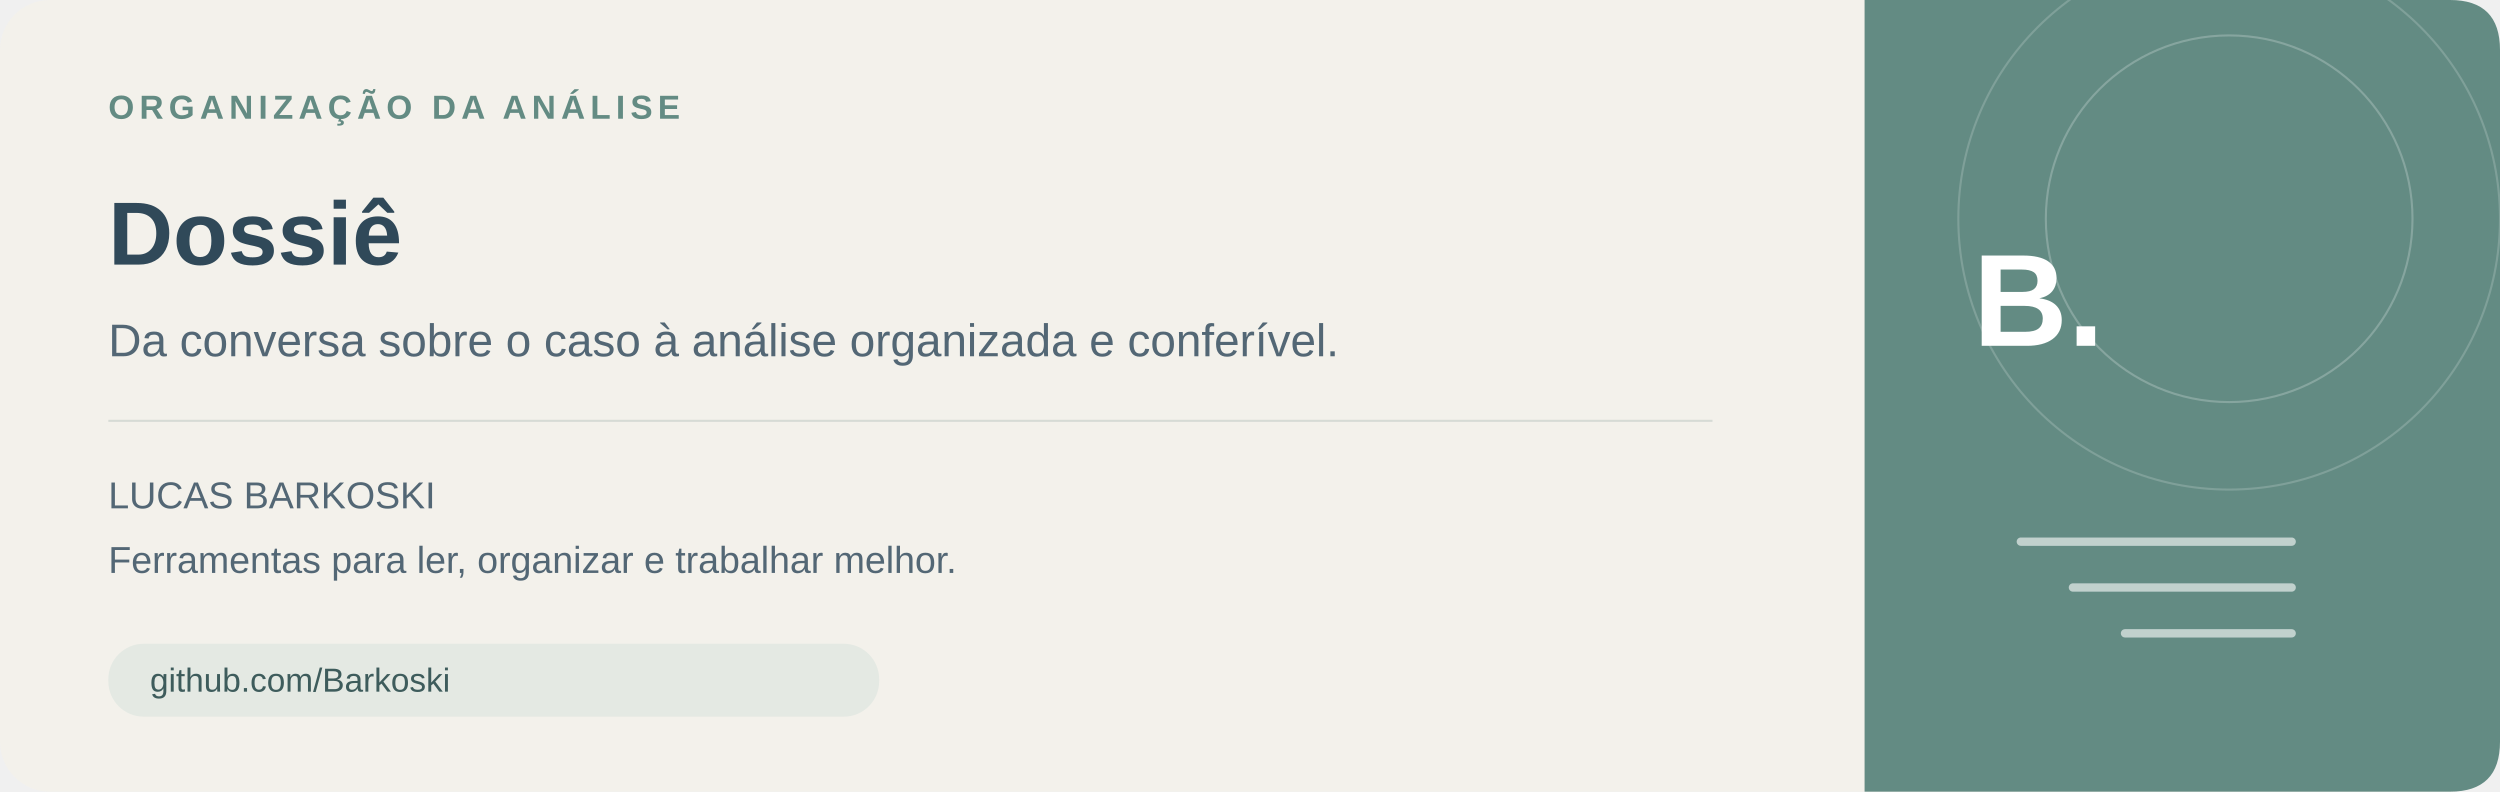
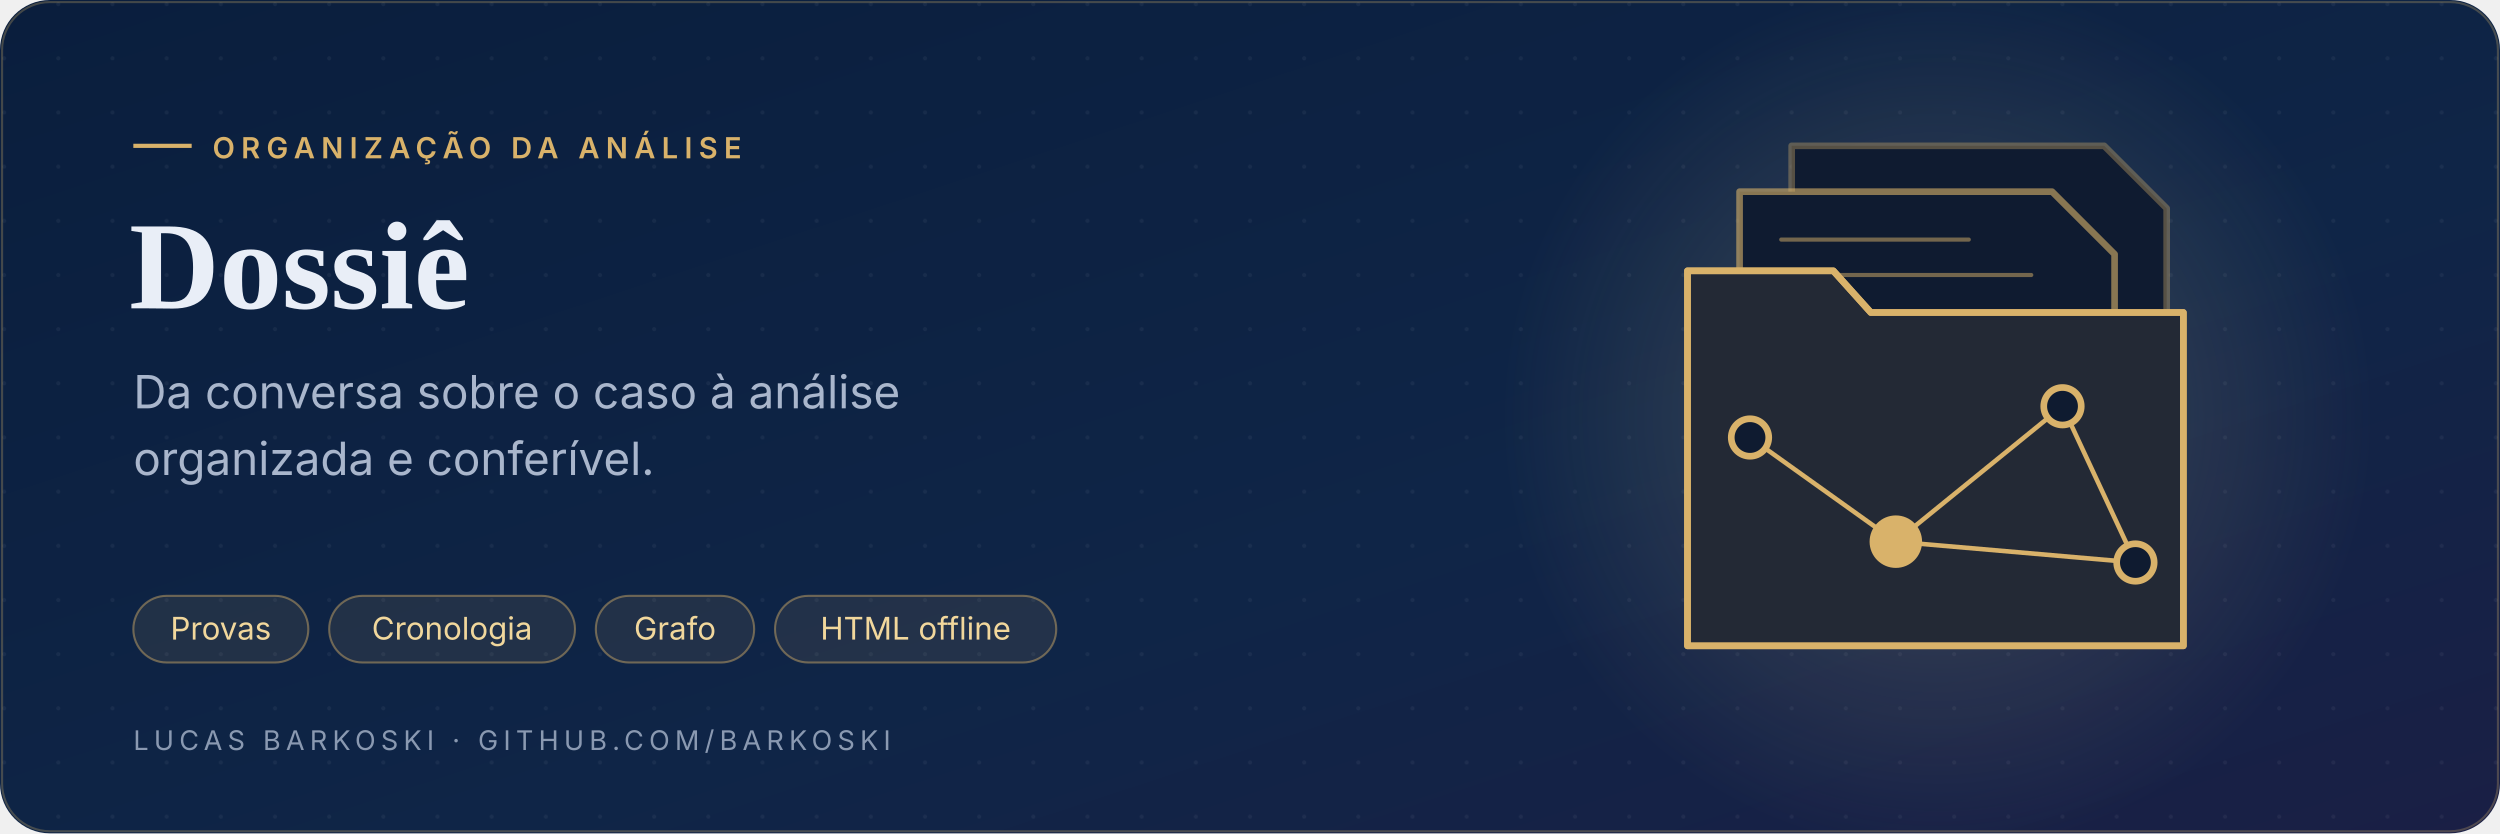
- <svg xmlns="http://www.w3.org/2000/svg" width="1200" height="380" viewBox="0 0 1200 380" role="img" aria-label="Dossiê: Da conversa sobre o caso à análise organizada e conferível.">
-   <rect width="1200" height="380" rx="24" fill="#f3f1eb" />
-   <path d="M895 0H1176Q1200 0 1200 24V356Q1200 380 1176 380H895Z" fill="#638b83" />
-   <circle cx="1070" cy="105" r="130" fill="none" stroke="#fff" stroke-opacity=".18" />
-   <circle cx="1070" cy="105" r="88" fill="none" stroke="#fff" stroke-opacity=".23" />
-   <path d="M970 260h130m-105 22h105m-80 22h80" stroke="#fff" stroke-opacity=".6" stroke-width="4" stroke-linecap="round" />
-   <g font-family="Segoe UI,Arial,sans-serif">
-     <text x="52" y="57" font-size="16" letter-spacing="2.5" font-weight="600" fill="#638b83">ORGANIZAÇÃO DA ANÁLISE</text>
-     <text x="52" y="127" font-size="43" font-weight="700" fill="#304959">Dossiê</text>
-     <text x="52" y="171" font-size="22" fill="#536775">Da conversa sobre o caso à análise organizada e conferível.</text>
-     <path d="M52 202h770" stroke="#d6dbd5" />
-     <text x="52" y="244" font-size="18" fill="#536775">LUCAS BARKOSKI</text>
-     <text x="52" y="275" font-size="18" fill="#536775">Ferramentas para ler, organizar e trabalhar melhor.</text>
-     <rect x="52" y="309" width="370" height="35" rx="17" fill="#e4e9e3" />
-     <text x="72" y="332" font-size="16" fill="#3e5c5c">github.com/Barkoski</text>
-     <text x="947" y="166" font-size="63" font-weight="600" fill="#fff">B.</text>
+ <svg xmlns="http://www.w3.org/2000/svg" width="1200" height="400" viewBox="0 0 1200 400" role="img" aria-label="Dossiê: Da conversa sobre o caso à análise organizada e conferível.">
+   <defs>
+     <linearGradient id="bg" x1="0" y1="0" x2="1" y2="1">
+       <stop offset="0" stop-color="#0a1e3d" />
+       <stop offset=".6" stop-color="#0f2547" />
+       <stop offset="1" stop-color="#1a1f45" />
+     </linearGradient>
+     <radialGradient id="glow" cx=".5" cy=".5" r=".5">
+       <stop offset="0" stop-color="#f1d79c" stop-opacity=".22" />
+       <stop offset="1" stop-color="#f1d79c" stop-opacity="0" />
+     </radialGradient>
+     <pattern id="dots" width="26" height="26" patternUnits="userSpaceOnUse">
+       <circle cx="2" cy="2" r="1" fill="#ffffff" fill-opacity=".05" />
+     </pattern>
+     <style>
+  .serif{font-family:Georgia,'Times New Roman',serif}.sans{font-family:'Segoe UI',Inter,Arial,sans-serif}.mono{font-family:Consolas,'Cascadia Code',monospace}
+  @keyframes swing{0%,100%{transform:rotate(-3deg)}50%{transform:rotate(3deg)}}.beam{animation:swing 7s ease-in-out infinite}
+  @keyframes dash{to{stroke-dashoffset:-24}}.flow{animation:dash 1.4s linear infinite}
+  @keyframes blink{0%,49%{opacity:1}50%,100%{opacity:0}}.cur{animation:blink 1.1s steps(1) infinite}
+ </style>
+   </defs>
+   <rect width="1200" height="400" rx="24" fill="url(#bg)" />
+   <rect width="1200" height="400" rx="24" fill="url(#dots)" />
+   <rect x="1" y="1" width="1198" height="398" rx="23" fill="none" stroke="#d9b26a" stroke-opacity=".28" />
+   <circle cx="930" cy="200" r="210" fill="url(#glow)" />
+   <g fill="none" stroke="#d9b26a" stroke-width="3.2" stroke-linecap="round" stroke-linejoin="round">
+     <path d="M860 70h150l30 30v90h-180z" fill="#0f1b30" stroke-opacity=".35" />
+     <path d="M835 92h150l30 30v80h-180z" fill="#0f1b30" stroke-opacity=".6" />
+     <path d="M855 115h90M855 132h120" stroke-width="2" stroke-opacity=".5" />
+     <path d="M810 130h70l18 20h150v160h-238z" fill="#0f1b30" />
+     <path d="M810 130h70l18 20h150v160h-238z" fill="#d9b26a" fill-opacity=".10" />
+     <path d="M840 210L910 260L990 195L1025 270M910 260L1025 270" stroke-width="2.2" />
+     <circle cx="840" cy="210" r="9" fill="#0f1b30" />
+     <circle cx="910" cy="260" r="11" fill="#d9b26a" />
+     <circle cx="990" cy="195" r="9" fill="#0f1b30" />
+     <circle cx="1025" cy="270" r="9" fill="#0f1b30" />
  </g>
+   <g class="sans">
+     <path d="M64 70h28" stroke="#d9b26a" stroke-width="2" />
+     <text x="102" y="76" font-size="14" font-weight="600" letter-spacing="3" fill="#d9b26a">ORGANIZAÇÃO DA ANÁLISE</text>
+   </g>
+   <text x="62" y="148" class="serif" font-size="60" font-weight="700" fill="#e9eef7">Dossiê</text>
+   <g class="sans" font-size="22" fill="#a9b6cc">
+     <text x="64" y="196">Da conversa sobre o caso à análise</text>
+     <text x="64" y="228">organizada e conferível.</text>
+   </g>
+   <g class="sans">
+     <rect x="64" y="286" width="84" height="32" rx="16" fill="#d9b26a" fill-opacity=".10" stroke="#d9b26a" stroke-opacity=".45" />
+     <text x="106" y="307" font-size="15" fill="#f1d79c" text-anchor="middle">Provas</text>
+     <rect x="158" y="286" width="118" height="32" rx="16" fill="#d9b26a" fill-opacity=".10" stroke="#d9b26a" stroke-opacity=".45" />
+     <text x="217" y="307" font-size="15" fill="#f1d79c" text-anchor="middle">Cronologia</text>
+     <rect x="286" y="286" width="76" height="32" rx="16" fill="#d9b26a" fill-opacity=".10" stroke="#d9b26a" stroke-opacity=".45" />
+     <text x="324" y="307" font-size="15" fill="#f1d79c" text-anchor="middle">Grafo</text>
+     <rect x="372" y="286" width="135" height="32" rx="16" fill="#d9b26a" fill-opacity=".10" stroke="#d9b26a" stroke-opacity=".45" />
+     <text x="439.5" y="307" font-size="15" fill="#f1d79c" text-anchor="middle">HTML offline</text>
+   </g>
+   <text x="64" y="360" class="sans" font-size="13" letter-spacing="2.5" fill="#a9b6cc" fill-opacity=".8">LUCAS BARKOSKI  ·  GITHUB.COM/BARKOSKI</text>
</svg>
